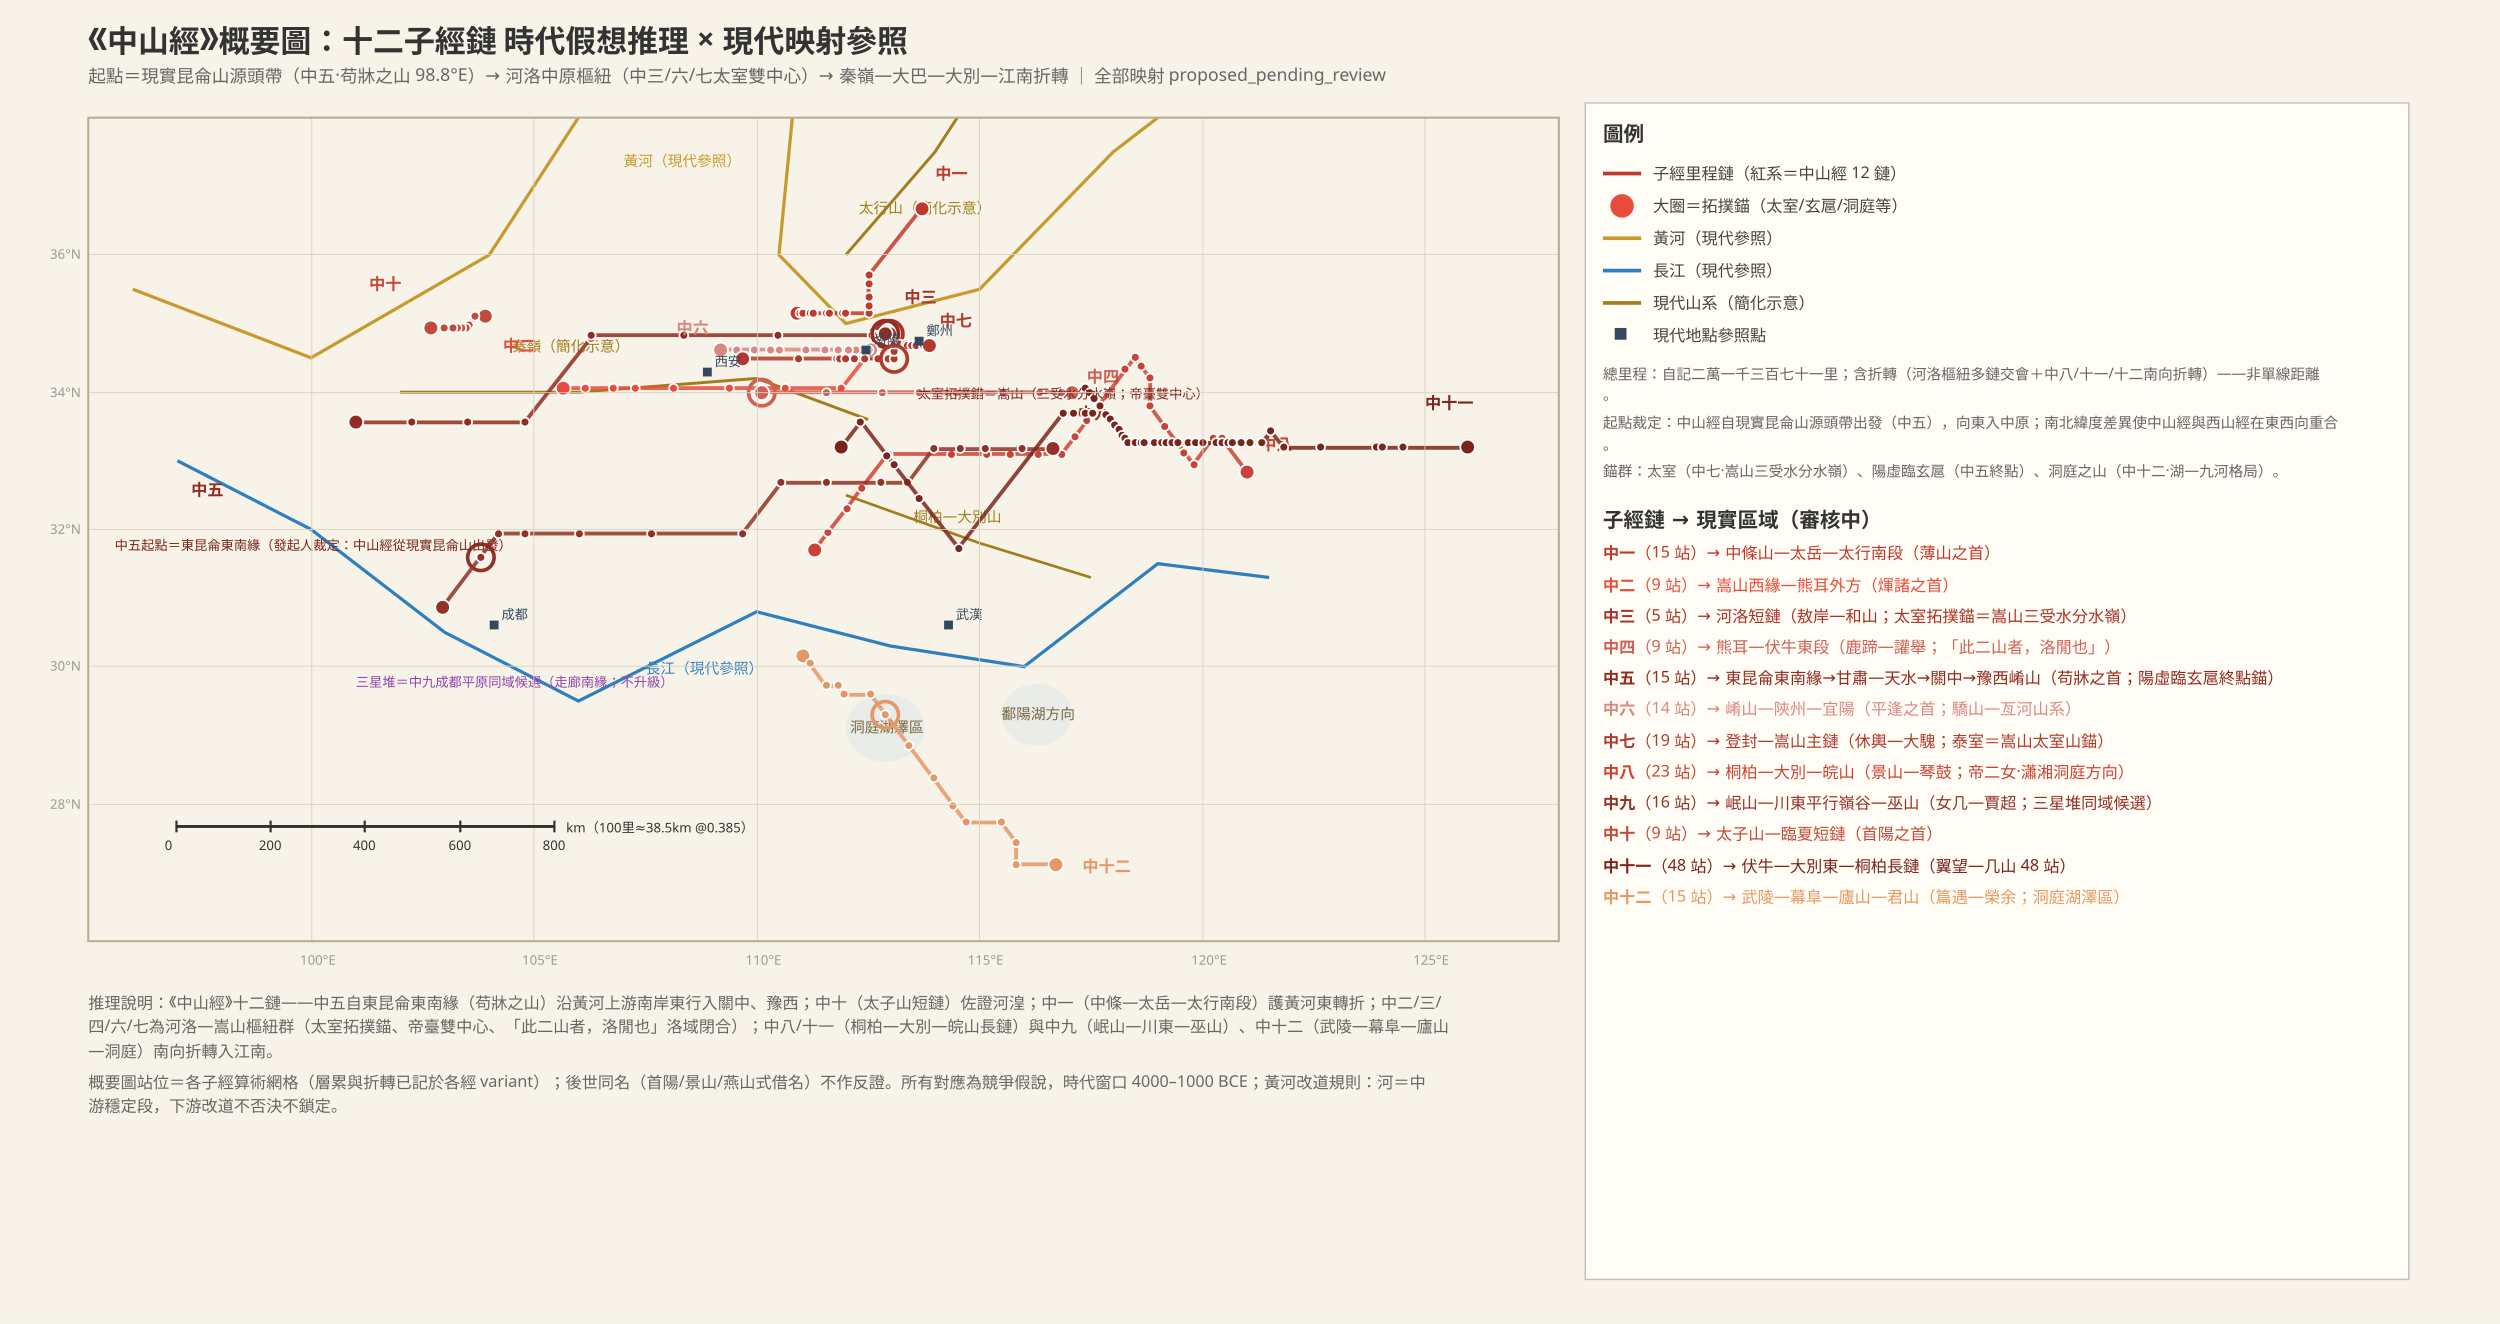
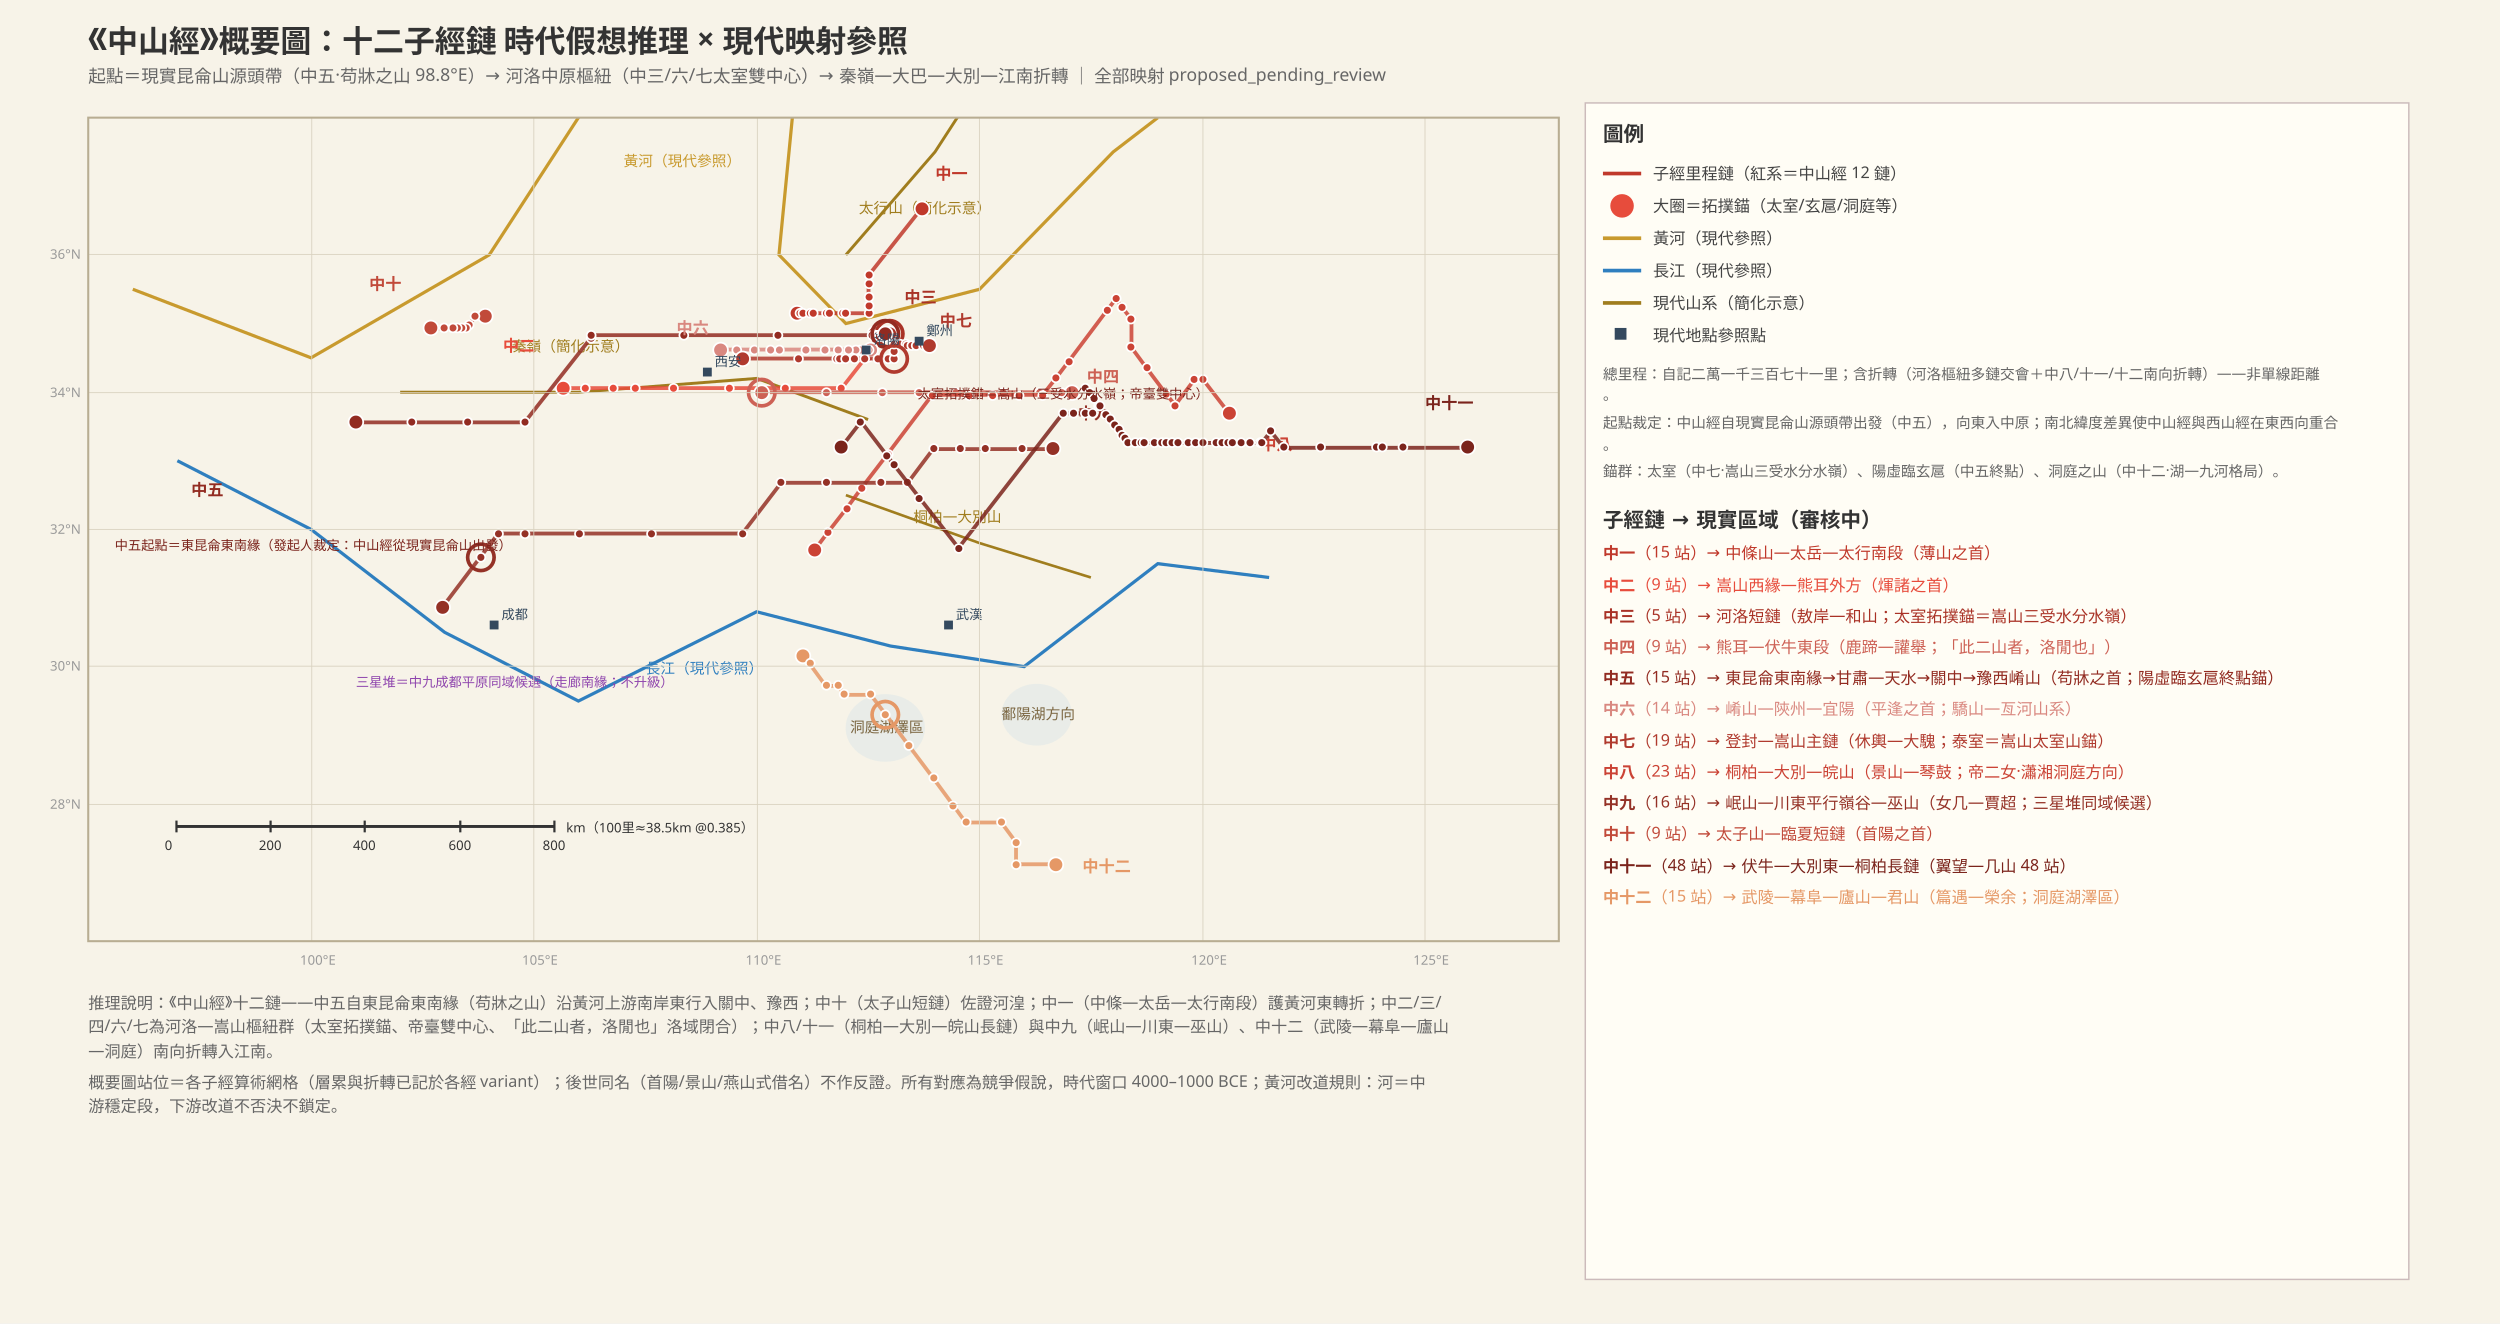
<svg xmlns="http://www.w3.org/2000/svg" width="1700" height="900" font-family="PingFang SC, Hiragino Sans GB, Microsoft YaHei, sans-serif">
  <rect width="1700" height="900" fill="#f7f3e8" />
  <clipPath id="mapclip">
    <rect x="60" y="80" width="1000" height="560" />
  </clipPath>
  <defs>
    <clipPath id="mapclip">
      <rect x="60" y="80" width="1000" height="560" />
    </clipPath>
    <pattern id="sand" width="8" height="8" patternUnits="userSpaceOnUse">
      <rect width="8" height="8" fill="#efe3c0" />
      <circle cx="2" cy="2" r="0.8" fill="#d6b96a" />
      <circle cx="6" cy="6" r="0.8" fill="#d6b96a" />
    </pattern>
  </defs>
  <text x="60" y="34" font-size="21" font-weight="bold" fill="#333">《中山經》概要圖：十二子經鏈 時代假想推理 × 現代映射參照</text>
  <text x="60" y="56" font-size="12" fill="#666">起點＝現實昆侖山源頭帶（中五·苟牀之山 98.8°E）→ 河洛中原樞紐（中三/六/七太室雙中心）→ 秦嶺—大巴—大別—江南折轉 ｜ 全部映射 proposed_pending_review</text>
  <g clip-path="url(#mapclip)">
    <polyline points="90.3,196.7 211.5,243.3 332.7,173.3 393.3,80.0 469.1,-36.7 514.5,10.0 538.8,80.0 529.7,173.3 575.2,220.0 666.1,196.7 757.0,103.3 787.3,80.0" fill="none" stroke="#c89a2e" stroke-width="2.2" />
    <text x="424" y="113" font-size="10" fill="#c89a2e">黃河（現代參照）</text>
    <polyline points="120.6,313.3 211.5,360.0 302.4,430.0 393.3,476.7 514.5,416.0 605.5,439.3 696.4,453.3 787.3,383.3 863.0,392.7" fill="none" stroke="#2f7fbf" stroke-width="2.2" />
    <text x="439" y="458" font-size="10" fill="#2f7fbf">長江（現代參照）</text>
    <polyline points="272.1,266.7 393.3,266.7 514.5,257.3 590.3,285.3" fill="none" stroke="#a07d1e" stroke-width="2" />
    <text x="348" y="239" font-size="10" fill="#a07d1e">秦嶺（簡化示意）</text>
    <polyline points="575.2,173.3 635.8,103.3 681.2,33.3" fill="none" stroke="#a07d1e" stroke-width="2" />
    <text x="584" y="145" font-size="10" fill="#a07d1e">太行山（簡化示意）</text>
    <polyline points="575.2,336.7 666.1,369.3 741.8,392.7" fill="none" stroke="#a07d1e" stroke-width="1.8" />
    <text x="621" y="355" font-size="10" fill="#a07d1e">桐柏—大別山</text>
    <ellipse cx="602" cy="495" rx="27" ry="23" fill="#cfe0e8" opacity="0.35" />
    <text x="578" y="498" font-size="10" fill="#7a6540">洞庭湖澤區</text>
    <ellipse cx="705" cy="486" rx="24" ry="21" fill="#cfe0e8" opacity="0.35" />
    <text x="681" y="489" font-size="10" fill="#7a6540">鄱陽湖方向</text>
    <polyline points="541.8,213.0 544.2,213.0 546.4,213.0 550.9,213.0 552.7,213.0 561.8,213.0 564.2,213.0 573.3,213.0 575.2,213.0 590.6,213.0 590.6,208.3 590.6,201.8 590.6,193.4 590.6,187.3 626.7,141.6" fill="none" stroke="#c0392b" stroke-width="2.6" opacity="0.85" />
    <circle cx="542" cy="213" r="5" fill="#c0392b" stroke="#fff" stroke-width="1.2" />
    <circle cx="544" cy="213" r="3" fill="#c0392b" stroke="#fff" stroke-width="1.2" />
    <circle cx="546" cy="213" r="3" fill="#c0392b" stroke="#fff" stroke-width="1.2" />
    <circle cx="551" cy="213" r="3" fill="#c0392b" stroke="#fff" stroke-width="1.2" />
    <circle cx="553" cy="213" r="3" fill="#c0392b" stroke="#fff" stroke-width="1.2" />
    <circle cx="562" cy="213" r="3" fill="#c0392b" stroke="#fff" stroke-width="1.2" />
    <circle cx="564" cy="213" r="3" fill="#c0392b" stroke="#fff" stroke-width="1.2" />
    <circle cx="573" cy="213" r="3" fill="#c0392b" stroke="#fff" stroke-width="1.2" />
    <circle cx="575" cy="213" r="3" fill="#c0392b" stroke="#fff" stroke-width="1.2" />
    <circle cx="591" cy="213" r="3" fill="#c0392b" stroke="#fff" stroke-width="1.2" />
    <circle cx="591" cy="208" r="3" fill="#c0392b" stroke="#fff" stroke-width="1.2" />
    <circle cx="591" cy="202" r="3" fill="#c0392b" stroke="#fff" stroke-width="1.2" />
    <circle cx="591" cy="193" r="3" fill="#c0392b" stroke="#fff" stroke-width="1.2" />
    <circle cx="591" cy="187" r="3" fill="#c0392b" stroke="#fff" stroke-width="1.2" />
    <circle cx="627" cy="142" r="5" fill="#c0392b" stroke="#fff" stroke-width="1.2" />
    <text x="636" y="122" font-size="11" font-weight="bold" fill="#c0392b">中一</text>
    <polyline points="590.3,241.0 572.4,263.9 534.2,263.9 496.1,263.9 457.9,263.9 432.4,263.9 417.0,263.9 397.9,263.9 382.7,263.9" fill="none" stroke="#e74c3c" stroke-width="2.6" opacity="0.85" />
    <circle cx="590" cy="241" r="5" fill="#e74c3c" stroke="#fff" stroke-width="1.2" />
    <circle cx="572" cy="264" r="3" fill="#e74c3c" stroke="#fff" stroke-width="1.2" />
    <circle cx="534" cy="264" r="3" fill="#e74c3c" stroke="#fff" stroke-width="1.2" />
    <circle cx="496" cy="264" r="3" fill="#e74c3c" stroke="#fff" stroke-width="1.2" />
    <circle cx="458" cy="264" r="3" fill="#e74c3c" stroke="#fff" stroke-width="1.2" />
    <circle cx="432" cy="264" r="3" fill="#e74c3c" stroke="#fff" stroke-width="1.2" />
    <circle cx="417" cy="264" r="3" fill="#e74c3c" stroke="#fff" stroke-width="1.2" />
    <circle cx="398" cy="264" r="3" fill="#e74c3c" stroke="#fff" stroke-width="1.2" />
    <circle cx="383" cy="264" r="5" fill="#e74c3c" stroke="#fff" stroke-width="1.2" />
    <text x="342" y="239" font-size="11" font-weight="bold" fill="#e74c3c">中二</text>
    <polyline points="595.2,227.0 596.4,227.0 597.9,227.0 603.0,227.0 605.5,227.0" fill="none" stroke="#a93226" stroke-width="2.6" opacity="0.85" />
    <circle cx="595" cy="227" r="5" fill="#a93226" stroke="#fff" stroke-width="1.2" />
    <circle cx="596" cy="227" r="3" fill="#a93226" stroke="#fff" stroke-width="1.2" />
    <circle cx="598" cy="227" r="3" fill="#a93226" stroke="#fff" stroke-width="1.2" />
    <circle cx="603" cy="227" r="3" fill="#a93226" stroke="#fff" stroke-width="1.2" />
    <circle cx="605" cy="227" r="5" fill="#a93226" stroke="#fff" stroke-width="1.2" />
    <circle cx="605" cy="227" r="9" fill="none" stroke="#a93226" stroke-width="2.5" />
    <text x="615" y="206" font-size="11" font-weight="bold" fill="#a93226">中三</text>
    <polyline points="728.8,266.7 722.4,266.7 707.3,266.7 681.8,266.7 650.3,266.7 625.2,266.7 599.7,266.7 561.8,266.7 517.6,266.7" fill="none" stroke="#cd6155" stroke-width="2.6" opacity="0.85" />
    <circle cx="729" cy="267" r="5" fill="#cd6155" stroke="#fff" stroke-width="1.2" />
    <circle cx="722" cy="267" r="3" fill="#cd6155" stroke="#fff" stroke-width="1.2" />
    <circle cx="707" cy="267" r="3" fill="#cd6155" stroke="#fff" stroke-width="1.2" />
    <circle cx="682" cy="267" r="3" fill="#cd6155" stroke="#fff" stroke-width="1.2" />
    <circle cx="650" cy="267" r="3" fill="#cd6155" stroke="#fff" stroke-width="1.2" />
    <circle cx="625" cy="267" r="3" fill="#cd6155" stroke="#fff" stroke-width="1.2" />
    <circle cx="600" cy="267" r="3" fill="#cd6155" stroke="#fff" stroke-width="1.2" />
    <circle cx="562" cy="267" r="3" fill="#cd6155" stroke="#fff" stroke-width="1.2" />
    <circle cx="518" cy="267" r="5" fill="#cd6155" stroke="#fff" stroke-width="1.2" />
    <circle cx="518" cy="267" r="9" fill="none" stroke="#cd6155" stroke-width="2.5" />
    <text x="739" y="260" font-size="11" font-weight="bold" fill="#cd6155">中四</text>
    <polyline points="241.5,287.2 280.0,287.2 318.2,287.2 356.7,287.2 401.8,229.8 401.8,227.9 465.5,227.9 529.4,227.9 593.3,227.9 594.5,227.9 595.8,227.9 597.3,227.9 598.2,229.3 600.0,227.0 602.4,227.0" fill="none" stroke="#922b21" stroke-width="2.6" opacity="0.85" />
    <circle cx="242" cy="287" r="5" fill="#922b21" stroke="#fff" stroke-width="1.2" />
    <circle cx="280" cy="287" r="3" fill="#922b21" stroke="#fff" stroke-width="1.2" />
    <circle cx="318" cy="287" r="3" fill="#922b21" stroke="#fff" stroke-width="1.2" />
    <circle cx="357" cy="287" r="3" fill="#922b21" stroke="#fff" stroke-width="1.2" />
    <circle cx="402" cy="230" r="3" fill="#922b21" stroke="#fff" stroke-width="1.2" />
    <circle cx="402" cy="228" r="3" fill="#922b21" stroke="#fff" stroke-width="1.2" />
    <circle cx="465" cy="228" r="3" fill="#922b21" stroke="#fff" stroke-width="1.2" />
    <circle cx="529" cy="228" r="3" fill="#922b21" stroke="#fff" stroke-width="1.2" />
    <circle cx="593" cy="228" r="3" fill="#922b21" stroke="#fff" stroke-width="1.2" />
    <circle cx="595" cy="228" r="3" fill="#922b21" stroke="#fff" stroke-width="1.2" />
    <circle cx="596" cy="228" r="3" fill="#922b21" stroke="#fff" stroke-width="1.2" />
    <circle cx="597" cy="228" r="3" fill="#922b21" stroke="#fff" stroke-width="1.2" />
    <circle cx="598" cy="229" r="3" fill="#922b21" stroke="#fff" stroke-width="1.2" />
    <circle cx="600" cy="227" r="3" fill="#922b21" stroke="#fff" stroke-width="1.2" />
    <circle cx="602" cy="227" r="5" fill="#922b21" stroke="#fff" stroke-width="1.2" />
    <circle cx="602" cy="227" r="9" fill="none" stroke="#922b21" stroke-width="2.5" />
    <text x="130" y="337" font-size="11" font-weight="bold" fill="#922b21">中五</text>
    <polyline points="591.8,237.7 590.6,237.7 589.4,237.7 585.5,237.7 581.5,237.7 576.7,237.7 570.3,237.7 560.9,237.7 548.2,237.7 530.3,237.7 523.9,237.7 512.7,237.7 501.2,237.7 489.7,237.7" fill="none" stroke="#d98880" stroke-width="2.6" opacity="0.85" />
    <circle cx="592" cy="238" r="5" fill="#d98880" stroke="#fff" stroke-width="1.2" />
    <circle cx="591" cy="238" r="3" fill="#d98880" stroke="#fff" stroke-width="1.2" />
    <circle cx="589" cy="238" r="3" fill="#d98880" stroke="#fff" stroke-width="1.2" />
    <circle cx="585" cy="238" r="3" fill="#d98880" stroke="#fff" stroke-width="1.2" />
    <circle cx="582" cy="238" r="3" fill="#d98880" stroke="#fff" stroke-width="1.2" />
    <circle cx="577" cy="238" r="3" fill="#d98880" stroke="#fff" stroke-width="1.2" />
    <circle cx="570" cy="238" r="3" fill="#d98880" stroke="#fff" stroke-width="1.2" />
    <circle cx="561" cy="238" r="3" fill="#d98880" stroke="#fff" stroke-width="1.2" />
    <circle cx="548" cy="238" r="3" fill="#d98880" stroke="#fff" stroke-width="1.2" />
    <circle cx="530" cy="238" r="3" fill="#d98880" stroke="#fff" stroke-width="1.2" />
    <circle cx="524" cy="238" r="3" fill="#d98880" stroke="#fff" stroke-width="1.2" />
    <circle cx="513" cy="238" r="3" fill="#d98880" stroke="#fff" stroke-width="1.2" />
    <circle cx="501" cy="238" r="3" fill="#d98880" stroke="#fff" stroke-width="1.2" />
    <circle cx="490" cy="238" r="5" fill="#d98880" stroke="#fff" stroke-width="1.2" />
    <text x="460" y="227" font-size="11" font-weight="bold" fill="#d98880">中六</text>
    <polyline points="505.2,243.8 543.3,243.8 568.8,243.8 571.2,243.8 574.5,243.8 581.2,243.8 588.5,243.8 597.3,243.8 603.6,243.8 607.6,243.8 607.6,239.1 607.6,234.0 611.5,234.0 616.4,234.0 617.3,235.4 620.0,235.4 623.0,235.4 627.6,235.4 631.5,235.4" fill="none" stroke="#b03a2e" stroke-width="2.6" opacity="0.85" />
    <circle cx="505" cy="244" r="5" fill="#b03a2e" stroke="#fff" stroke-width="1.2" />
    <circle cx="543" cy="244" r="3" fill="#b03a2e" stroke="#fff" stroke-width="1.2" />
    <circle cx="569" cy="244" r="3" fill="#b03a2e" stroke="#fff" stroke-width="1.2" />
    <circle cx="571" cy="244" r="3" fill="#b03a2e" stroke="#fff" stroke-width="1.2" />
    <circle cx="575" cy="244" r="3" fill="#b03a2e" stroke="#fff" stroke-width="1.2" />
    <circle cx="581" cy="244" r="3" fill="#b03a2e" stroke="#fff" stroke-width="1.2" />
    <circle cx="588" cy="244" r="3" fill="#b03a2e" stroke="#fff" stroke-width="1.2" />
    <circle cx="597" cy="244" r="3" fill="#b03a2e" stroke="#fff" stroke-width="1.2" />
    <circle cx="604" cy="244" r="3" fill="#b03a2e" stroke="#fff" stroke-width="1.2" />
    <circle cx="608" cy="244" r="3" fill="#b03a2e" stroke="#fff" stroke-width="1.2" />
    <circle cx="608" cy="239" r="3" fill="#b03a2e" stroke="#fff" stroke-width="1.2" />
    <circle cx="608" cy="234" r="3" fill="#b03a2e" stroke="#fff" stroke-width="1.2" />
    <circle cx="612" cy="234" r="3" fill="#b03a2e" stroke="#fff" stroke-width="1.2" />
    <circle cx="616" cy="234" r="3" fill="#b03a2e" stroke="#fff" stroke-width="1.2" />
    <circle cx="617" cy="235" r="3" fill="#b03a2e" stroke="#fff" stroke-width="1.2" />
    <circle cx="620" cy="235" r="3" fill="#b03a2e" stroke="#fff" stroke-width="1.2" />
    <circle cx="623" cy="235" r="3" fill="#b03a2e" stroke="#fff" stroke-width="1.2" />
    <circle cx="628" cy="235" r="3" fill="#b03a2e" stroke="#fff" stroke-width="1.2" />
    <circle cx="632" cy="235" r="5" fill="#b03a2e" stroke="#fff" stroke-width="1.2" />
    <circle cx="608" cy="244" r="9" fill="none" stroke="#b03a2e" stroke-width="2.5" />
    <text x="639" y="222" font-size="11" font-weight="bold" fill="#b03a2e">中七</text>
-     <polyline points="553.9,374.0 562.7,362.3 575.8,345.5 586.1,331.5 603.6,308.7 646.7,308.7 671.2,308.7 687.3,308.7 705.8,308.7 721.8,308.7 730.6,297.5 739.4,285.8 765.5,251.3 771.5,243.3 775.8,248.9 782.1,257.3 782.1,276.5 792.4,290.5 805.5,307.7 811.5,315.7 824.5,298.4 830.9,298.4 848.2,321.3" fill="none" stroke="#cb4335" stroke-width="2.6" opacity="0.85" />
+     <polyline points="553.9,374.0 562.7,362.3 575.8,345.5 586.1,331.5 603.6,308.7 633.9,268.5 658.8,268.5 674.8,268.5 693.3,268.5 709.1,268.5 717.9,257.3 726.7,245.7 752.7,211.1 758.8,203.2 763.3,209.3 769.4,217.2 769.4,236.3 779.7,250.3 792.7,267.6 799.1,275.5 812.1,258.3 818.2,258.3 835.8,281.1" fill="none" stroke="#cb4335" stroke-width="2.6" opacity="0.85" />
    <circle cx="554" cy="374" r="5" fill="#cb4335" stroke="#fff" stroke-width="1.2" />
    <circle cx="563" cy="362" r="3" fill="#cb4335" stroke="#fff" stroke-width="1.2" />
    <circle cx="576" cy="346" r="3" fill="#cb4335" stroke="#fff" stroke-width="1.2" />
    <circle cx="586" cy="332" r="3" fill="#cb4335" stroke="#fff" stroke-width="1.2" />
    <circle cx="604" cy="309" r="3" fill="#cb4335" stroke="#fff" stroke-width="1.2" />
-     <circle cx="647" cy="309" r="3" fill="#cb4335" stroke="#fff" stroke-width="1.2" />
-     <circle cx="671" cy="309" r="3" fill="#cb4335" stroke="#fff" stroke-width="1.2" />
-     <circle cx="687" cy="309" r="3" fill="#cb4335" stroke="#fff" stroke-width="1.2" />
-     <circle cx="706" cy="309" r="3" fill="#cb4335" stroke="#fff" stroke-width="1.2" />
-     <circle cx="722" cy="309" r="3" fill="#cb4335" stroke="#fff" stroke-width="1.2" />
-     <circle cx="731" cy="297" r="3" fill="#cb4335" stroke="#fff" stroke-width="1.2" />
-     <circle cx="739" cy="286" r="3" fill="#cb4335" stroke="#fff" stroke-width="1.2" />
-     <circle cx="765" cy="251" r="3" fill="#cb4335" stroke="#fff" stroke-width="1.2" />
-     <circle cx="772" cy="243" r="3" fill="#cb4335" stroke="#fff" stroke-width="1.2" />
-     <circle cx="776" cy="249" r="3" fill="#cb4335" stroke="#fff" stroke-width="1.2" />
-     <circle cx="782" cy="257" r="3" fill="#cb4335" stroke="#fff" stroke-width="1.2" />
-     <circle cx="782" cy="276" r="3" fill="#cb4335" stroke="#fff" stroke-width="1.2" />
-     <circle cx="792" cy="290" r="3" fill="#cb4335" stroke="#fff" stroke-width="1.2" />
-     <circle cx="805" cy="308" r="3" fill="#cb4335" stroke="#fff" stroke-width="1.2" />
-     <circle cx="812" cy="316" r="3" fill="#cb4335" stroke="#fff" stroke-width="1.2" />
-     <circle cx="825" cy="298" r="3" fill="#cb4335" stroke="#fff" stroke-width="1.2" />
-     <circle cx="831" cy="298" r="3" fill="#cb4335" stroke="#fff" stroke-width="1.2" />
-     <circle cx="848" cy="321" r="5" fill="#cb4335" stroke="#fff" stroke-width="1.2" />
+     <circle cx="634" cy="269" r="3" fill="#cb4335" stroke="#fff" stroke-width="1.2" />
+     <circle cx="659" cy="269" r="3" fill="#cb4335" stroke="#fff" stroke-width="1.2" />
+     <circle cx="675" cy="269" r="3" fill="#cb4335" stroke="#fff" stroke-width="1.2" />
+     <circle cx="693" cy="269" r="3" fill="#cb4335" stroke="#fff" stroke-width="1.2" />
+     <circle cx="709" cy="269" r="3" fill="#cb4335" stroke="#fff" stroke-width="1.2" />
+     <circle cx="718" cy="257" r="3" fill="#cb4335" stroke="#fff" stroke-width="1.2" />
+     <circle cx="727" cy="246" r="3" fill="#cb4335" stroke="#fff" stroke-width="1.2" />
+     <circle cx="753" cy="211" r="3" fill="#cb4335" stroke="#fff" stroke-width="1.2" />
+     <circle cx="759" cy="203" r="3" fill="#cb4335" stroke="#fff" stroke-width="1.2" />
+     <circle cx="763" cy="209" r="3" fill="#cb4335" stroke="#fff" stroke-width="1.2" />
+     <circle cx="769" cy="217" r="3" fill="#cb4335" stroke="#fff" stroke-width="1.2" />
+     <circle cx="769" cy="236" r="3" fill="#cb4335" stroke="#fff" stroke-width="1.2" />
+     <circle cx="780" cy="250" r="3" fill="#cb4335" stroke="#fff" stroke-width="1.2" />
+     <circle cx="793" cy="268" r="3" fill="#cb4335" stroke="#fff" stroke-width="1.2" />
+     <circle cx="799" cy="276" r="3" fill="#cb4335" stroke="#fff" stroke-width="1.2" />
+     <circle cx="812" cy="258" r="3" fill="#cb4335" stroke="#fff" stroke-width="1.2" />
+     <circle cx="818" cy="258" r="3" fill="#cb4335" stroke="#fff" stroke-width="1.2" />
+     <circle cx="836" cy="281" r="5" fill="#cb4335" stroke="#fff" stroke-width="1.2" />
    <text x="857" y="306" font-size="11" font-weight="bold" fill="#cb4335">中八</text>
    <polyline points="300.6,413.2 326.7,378.7 338.8,362.8 357.3,362.8 394.2,362.8 443.3,362.8 504.8,362.8 531.2,328.3 561.8,328.3 598.8,328.3 617.3,328.3 634.5,305.4 653.0,305.4 670.3,305.4 694.8,305.4 715.8,305.4" fill="none" stroke="#943126" stroke-width="2.6" opacity="0.85" />
    <circle cx="301" cy="413" r="5" fill="#943126" stroke="#fff" stroke-width="1.2" />
    <circle cx="327" cy="379" r="3" fill="#943126" stroke="#fff" stroke-width="1.2" />
    <circle cx="339" cy="363" r="3" fill="#943126" stroke="#fff" stroke-width="1.2" />
    <circle cx="357" cy="363" r="3" fill="#943126" stroke="#fff" stroke-width="1.2" />
    <circle cx="394" cy="363" r="3" fill="#943126" stroke="#fff" stroke-width="1.2" />
    <circle cx="443" cy="363" r="3" fill="#943126" stroke="#fff" stroke-width="1.2" />
    <circle cx="505" cy="363" r="3" fill="#943126" stroke="#fff" stroke-width="1.2" />
    <circle cx="531" cy="328" r="3" fill="#943126" stroke="#fff" stroke-width="1.2" />
    <circle cx="562" cy="328" r="3" fill="#943126" stroke="#fff" stroke-width="1.2" />
    <circle cx="599" cy="328" r="3" fill="#943126" stroke="#fff" stroke-width="1.2" />
    <circle cx="617" cy="328" r="3" fill="#943126" stroke="#fff" stroke-width="1.2" />
    <circle cx="635" cy="305" r="3" fill="#943126" stroke="#fff" stroke-width="1.2" />
    <circle cx="653" cy="305" r="3" fill="#943126" stroke="#fff" stroke-width="1.2" />
    <circle cx="670" cy="305" r="3" fill="#943126" stroke="#fff" stroke-width="1.2" />
    <circle cx="695" cy="305" r="3" fill="#943126" stroke="#fff" stroke-width="1.2" />
    <circle cx="716" cy="305" r="5" fill="#943126" stroke="#fff" stroke-width="1.2" />
    <circle cx="327" cy="379" r="9" fill="none" stroke="#943126" stroke-width="2.5" />
    <text x="733" y="285" font-size="11" font-weight="bold" fill="#943126">中九</text>
    <polyline points="329.7,215.3 323.3,215.3 318.8,220.9 317.0,223.3 314.2,223.3 310.6,223.3 307.9,223.3 301.5,223.3 292.7,223.3" fill="none" stroke="#c14a3a" stroke-width="2.6" opacity="0.85" />
    <circle cx="330" cy="215" r="5" fill="#c14a3a" stroke="#fff" stroke-width="1.2" />
    <circle cx="323" cy="215" r="3" fill="#c14a3a" stroke="#fff" stroke-width="1.2" />
    <circle cx="319" cy="221" r="3" fill="#c14a3a" stroke="#fff" stroke-width="1.2" />
    <circle cx="317" cy="223" r="3" fill="#c14a3a" stroke="#fff" stroke-width="1.2" />
    <circle cx="314" cy="223" r="3" fill="#c14a3a" stroke="#fff" stroke-width="1.2" />
    <circle cx="311" cy="223" r="3" fill="#c14a3a" stroke="#fff" stroke-width="1.2" />
    <circle cx="308" cy="223" r="3" fill="#c14a3a" stroke="#fff" stroke-width="1.2" />
    <circle cx="302" cy="223" r="3" fill="#c14a3a" stroke="#fff" stroke-width="1.2" />
    <circle cx="293" cy="223" r="5" fill="#c14a3a" stroke="#fff" stroke-width="1.2" />
    <text x="251" y="197" font-size="11" font-weight="bold" fill="#c14a3a">中十</text>
    <polyline points="572.1,304.0 585.5,286.7 603.0,309.6 607.6,315.7 625.2,338.5 651.8,372.6 722.7,281.1 730.3,281.1 737.9,281.1 742.7,281.1 747.3,275.5 738.2,263.9 740.9,267.1 743.9,271.3 747.6,276.0 752.1,281.6 754.8,284.9 757.9,289.1 760.6,292.3 763.0,296.1 764.8,298.4 767.0,301.2 772.1,301.2 775.8,301.2 778.5,301.2 784.5,301.2 789.7,301.2 793.3,301.2 797.3,301.2 800.9,301.2 807.9,301.2 813.3,301.2 818.5,301.2 827.3,301.2 830.9,301.2 834.8,301.2 837.9,301.2 844.2,301.2 850.3,301.2 856.7,301.2 857.9,301.2 864.2,293.3 873.0,304.5 898.2,304.5 935.8,304.5 940.0,304.5 953.9,304.5 997.6,304.5" fill="none" stroke="#7b241c" stroke-width="2.6" opacity="0.85" />
    <circle cx="572" cy="304" r="5" fill="#7b241c" stroke="#fff" stroke-width="1.2" />
    <circle cx="585" cy="287" r="3" fill="#7b241c" stroke="#fff" stroke-width="1.2" />
    <circle cx="603" cy="310" r="3" fill="#7b241c" stroke="#fff" stroke-width="1.2" />
    <circle cx="608" cy="316" r="3" fill="#7b241c" stroke="#fff" stroke-width="1.2" />
    <circle cx="625" cy="339" r="3" fill="#7b241c" stroke="#fff" stroke-width="1.2" />
    <circle cx="652" cy="373" r="3" fill="#7b241c" stroke="#fff" stroke-width="1.2" />
    <circle cx="723" cy="281" r="3" fill="#7b241c" stroke="#fff" stroke-width="1.2" />
    <circle cx="730" cy="281" r="3" fill="#7b241c" stroke="#fff" stroke-width="1.2" />
    <circle cx="738" cy="281" r="3" fill="#7b241c" stroke="#fff" stroke-width="1.2" />
    <circle cx="743" cy="281" r="3" fill="#7b241c" stroke="#fff" stroke-width="1.2" />
    <circle cx="747" cy="276" r="3" fill="#7b241c" stroke="#fff" stroke-width="1.2" />
    <circle cx="738" cy="264" r="3" fill="#7b241c" stroke="#fff" stroke-width="1.2" />
    <circle cx="741" cy="267" r="3" fill="#7b241c" stroke="#fff" stroke-width="1.2" />
    <circle cx="744" cy="271" r="3" fill="#7b241c" stroke="#fff" stroke-width="1.2" />
    <circle cx="748" cy="276" r="3" fill="#7b241c" stroke="#fff" stroke-width="1.2" />
    <circle cx="752" cy="282" r="3" fill="#7b241c" stroke="#fff" stroke-width="1.2" />
    <circle cx="755" cy="285" r="3" fill="#7b241c" stroke="#fff" stroke-width="1.2" />
    <circle cx="758" cy="289" r="3" fill="#7b241c" stroke="#fff" stroke-width="1.2" />
    <circle cx="761" cy="292" r="3" fill="#7b241c" stroke="#fff" stroke-width="1.2" />
    <circle cx="763" cy="296" r="3" fill="#7b241c" stroke="#fff" stroke-width="1.2" />
    <circle cx="765" cy="298" r="3" fill="#7b241c" stroke="#fff" stroke-width="1.2" />
    <circle cx="767" cy="301" r="3" fill="#7b241c" stroke="#fff" stroke-width="1.2" />
    <circle cx="772" cy="301" r="3" fill="#7b241c" stroke="#fff" stroke-width="1.2" />
    <circle cx="776" cy="301" r="3" fill="#7b241c" stroke="#fff" stroke-width="1.2" />
    <circle cx="778" cy="301" r="3" fill="#7b241c" stroke="#fff" stroke-width="1.2" />
    <circle cx="785" cy="301" r="3" fill="#7b241c" stroke="#fff" stroke-width="1.2" />
    <circle cx="790" cy="301" r="3" fill="#7b241c" stroke="#fff" stroke-width="1.2" />
    <circle cx="793" cy="301" r="3" fill="#7b241c" stroke="#fff" stroke-width="1.2" />
    <circle cx="797" cy="301" r="3" fill="#7b241c" stroke="#fff" stroke-width="1.2" />
    <circle cx="801" cy="301" r="3" fill="#7b241c" stroke="#fff" stroke-width="1.2" />
    <circle cx="808" cy="301" r="3" fill="#7b241c" stroke="#fff" stroke-width="1.2" />
    <circle cx="813" cy="301" r="3" fill="#7b241c" stroke="#fff" stroke-width="1.2" />
    <circle cx="818" cy="301" r="3" fill="#7b241c" stroke="#fff" stroke-width="1.2" />
    <circle cx="827" cy="301" r="3" fill="#7b241c" stroke="#fff" stroke-width="1.2" />
    <circle cx="831" cy="301" r="3" fill="#7b241c" stroke="#fff" stroke-width="1.2" />
    <circle cx="835" cy="301" r="3" fill="#7b241c" stroke="#fff" stroke-width="1.2" />
    <circle cx="838" cy="301" r="3" fill="#7b241c" stroke="#fff" stroke-width="1.2" />
    <circle cx="844" cy="301" r="3" fill="#7b241c" stroke="#fff" stroke-width="1.2" />
    <circle cx="850" cy="301" r="3" fill="#7b241c" stroke="#fff" stroke-width="1.2" />
    <circle cx="857" cy="301" r="3" fill="#7b241c" stroke="#fff" stroke-width="1.2" />
    <circle cx="858" cy="301" r="3" fill="#7b241c" stroke="#fff" stroke-width="1.2" />
    <circle cx="864" cy="293" r="3" fill="#7b241c" stroke="#fff" stroke-width="1.2" />
    <circle cx="873" cy="304" r="3" fill="#7b241c" stroke="#fff" stroke-width="1.2" />
    <circle cx="898" cy="304" r="3" fill="#7b241c" stroke="#fff" stroke-width="1.2" />
    <circle cx="936" cy="304" r="3" fill="#7b241c" stroke="#fff" stroke-width="1.2" />
    <circle cx="940" cy="304" r="3" fill="#7b241c" stroke="#fff" stroke-width="1.2" />
    <circle cx="954" cy="304" r="3" fill="#7b241c" stroke="#fff" stroke-width="1.2" />
    <circle cx="998" cy="304" r="5" fill="#7b241c" stroke="#fff" stroke-width="1.2" />
    <text x="969" y="278" font-size="11" font-weight="bold" fill="#7b241c">中十一</text>
    <polyline points="546.4,445.9 550.6,451.5 561.5,466.4 570.0,466.4 574.2,472.5 592.1,472.5 602.4,486.0 617.6,506.5 634.8,529.4 648.2,547.6 656.7,559.3 680.9,559.3 690.9,572.8 690.9,587.7 718.5,587.7" fill="none" stroke="#e59866" stroke-width="2.6" opacity="0.85" />
    <circle cx="546" cy="446" r="5" fill="#e59866" stroke="#fff" stroke-width="1.2" />
    <circle cx="551" cy="451" r="3" fill="#e59866" stroke="#fff" stroke-width="1.2" />
    <circle cx="562" cy="466" r="3" fill="#e59866" stroke="#fff" stroke-width="1.2" />
    <circle cx="570" cy="466" r="3" fill="#e59866" stroke="#fff" stroke-width="1.2" />
    <circle cx="574" cy="472" r="3" fill="#e59866" stroke="#fff" stroke-width="1.2" />
    <circle cx="592" cy="472" r="3" fill="#e59866" stroke="#fff" stroke-width="1.2" />
    <circle cx="602" cy="486" r="3" fill="#e59866" stroke="#fff" stroke-width="1.2" />
    <circle cx="618" cy="507" r="3" fill="#e59866" stroke="#fff" stroke-width="1.2" />
    <circle cx="635" cy="529" r="3" fill="#e59866" stroke="#fff" stroke-width="1.2" />
    <circle cx="648" cy="548" r="3" fill="#e59866" stroke="#fff" stroke-width="1.2" />
    <circle cx="657" cy="559" r="3" fill="#e59866" stroke="#fff" stroke-width="1.2" />
    <circle cx="681" cy="559" r="3" fill="#e59866" stroke="#fff" stroke-width="1.2" />
    <circle cx="691" cy="573" r="3" fill="#e59866" stroke="#fff" stroke-width="1.2" />
    <circle cx="691" cy="588" r="3" fill="#e59866" stroke="#fff" stroke-width="1.2" />
    <circle cx="718" cy="588" r="5" fill="#e59866" stroke="#fff" stroke-width="1.2" />
    <circle cx="602" cy="486" r="9" fill="none" stroke="#e59866" stroke-width="2.5" />
    <text x="736" y="593" font-size="11" font-weight="bold" fill="#e59866">中十二</text>
    <text x="624" y="271" font-size="9" fill="#7b241c">太室拓撲錨＝嵩山（三受水分水嶺；帝臺雙中心）</text>
    <text x="78" y="374" font-size="9" fill="#7b241c">中五起點＝東昆侖東南緣（發起人裁定：中山經從現實昆侖山出發）</text>
    <text x="242" y="467" font-size="9" fill="#8e44ad">三星堆＝中九成都平原同域候選（走廊南緣；不升級）</text>
    <rect x="478" y="250" width="6" height="6" fill="#34495e" />
    <text x="486" y="249" font-size="9" fill="#34495e">西安</text>
    <rect x="586" y="235" width="6" height="6" fill="#34495e" />
    <text x="594" y="234" font-size="9" fill="#34495e">洛陽</text>
    <rect x="622" y="229" width="6" height="6" fill="#34495e" />
    <text x="630" y="228" font-size="9" fill="#34495e">鄭州</text>
    <rect x="333" y="422" width="6" height="6" fill="#34495e" />
    <text x="341" y="421" font-size="9" fill="#34495e">成都</text>
    <rect x="642" y="422" width="6" height="6" fill="#34495e" />
    <text x="650" y="421" font-size="9" fill="#34495e">武漢</text>
  </g>
  <line x1="212" y1="640" x2="212" y2="80" stroke="#d9d2c0" stroke-width="0.6" />
  <text x="204" y="656" font-size="9" fill="#999">100°E</text>
  <line x1="363" y1="640" x2="363" y2="80" stroke="#d9d2c0" stroke-width="0.6" />
  <text x="355" y="656" font-size="9" fill="#999">105°E</text>
  <line x1="515" y1="640" x2="515" y2="80" stroke="#d9d2c0" stroke-width="0.6" />
  <text x="507" y="656" font-size="9" fill="#999">110°E</text>
  <line x1="666" y1="640" x2="666" y2="80" stroke="#d9d2c0" stroke-width="0.6" />
  <text x="658" y="656" font-size="9" fill="#999">115°E</text>
  <line x1="818" y1="640" x2="818" y2="80" stroke="#d9d2c0" stroke-width="0.6" />
  <text x="810" y="656" font-size="9" fill="#999">120°E</text>
  <line x1="969" y1="640" x2="969" y2="80" stroke="#d9d2c0" stroke-width="0.6" />
  <text x="961" y="656" font-size="9" fill="#999">125°E</text>
  <line x1="60" y1="547" x2="1060" y2="547" stroke="#d9d2c0" stroke-width="0.6" />
  <text x="34" y="550" font-size="9" fill="#999">28°N</text>
  <line x1="60" y1="453" x2="1060" y2="453" stroke="#d9d2c0" stroke-width="0.6" />
  <text x="34" y="456" font-size="9" fill="#999">30°N</text>
  <line x1="60" y1="360" x2="1060" y2="360" stroke="#d9d2c0" stroke-width="0.6" />
  <text x="34" y="363" font-size="9" fill="#999">32°N</text>
  <line x1="60" y1="267" x2="1060" y2="267" stroke="#d9d2c0" stroke-width="0.6" />
  <text x="34" y="270" font-size="9" fill="#999">34°N</text>
  <line x1="60" y1="173" x2="1060" y2="173" stroke="#d9d2c0" stroke-width="0.6" />
  <text x="34" y="176" font-size="9" fill="#999">36°N</text>
  <rect x="60" y="80" width="1000" height="560" fill="none" stroke="#b8ad92" stroke-width="1.4" />
  <line x1="120" y1="562" x2="377" y2="562" stroke="#333" stroke-width="2" />
  <line x1="120" y1="558" x2="120" y2="566" stroke="#333" stroke-width="1.5" />
  <text x="112" y="578" font-size="9" fill="#333">0</text>
  <line x1="184" y1="558" x2="184" y2="566" stroke="#333" stroke-width="1.5" />
  <text x="176" y="578" font-size="9" fill="#333">200</text>
  <line x1="248" y1="558" x2="248" y2="566" stroke="#333" stroke-width="1.5" />
  <text x="240" y="578" font-size="9" fill="#333">400</text>
  <line x1="313" y1="558" x2="313" y2="566" stroke="#333" stroke-width="1.5" />
  <text x="305" y="578" font-size="9" fill="#333">600</text>
  <line x1="377" y1="558" x2="377" y2="566" stroke="#333" stroke-width="1.5" />
  <text x="369" y="578" font-size="9" fill="#333">800</text>
  <text x="385" y="566" font-size="9" fill="#333">km（100里≈38.5km @0.385）</text>
  <rect x="1078" y="70" width="560" height="800" fill="#fffdf5" stroke="#cbb" />
  <text x="1090" y="96" font-size="14" font-weight="bold" fill="#333">圖例</text>
  <line x1="1090" y1="118" x2="1116" y2="118" stroke="#c0392b" stroke-width="2.5" />
  <text x="1124" y="122" font-size="11" fill="#444">子經里程鏈（紅系＝中山經 12 鏈）</text>
  <circle cx="1103" cy="140" r="8" fill="#e74c3c" />
  <text x="1124" y="144" font-size="11" fill="#444">大圈＝拓撲錨（太室/玄扈/洞庭等）</text>
  <line x1="1090" y1="162" x2="1116" y2="162" stroke="#c89a2e" stroke-width="2.5" />
  <text x="1124" y="166" font-size="11" fill="#444">黃河（現代參照）</text>
  <line x1="1090" y1="184" x2="1116" y2="184" stroke="#2f7fbf" stroke-width="2.5" />
  <text x="1124" y="188" font-size="11" fill="#444">長江（現代參照）</text>
  <line x1="1090" y1="206" x2="1116" y2="206" stroke="#a07d1e" stroke-width="2.5" />
  <text x="1124" y="210" font-size="11" fill="#444">現代山系（簡化示意）</text>
  <rect x="1098" y="223" width="8" height="8" fill="#34495e" />
  <text x="1124" y="232" font-size="11" fill="#444">現代地點參照點</text>
  <text x="1090" y="258" font-size="10" fill="#666">總里程：自記二萬一千三百七十一里；含折轉（河洛樞紐多鏈交會＋中八/十一/十二南向折轉）——非單線距離</text>
  <text x="1090" y="272" font-size="10" fill="#666">。</text>
  <text x="1090" y="291" font-size="10" fill="#666">起點裁定：中山經自現實昆侖山源頭帶出發（中五），向東入中原；南北緯度差異使中山經與西山經在東西向重合</text>
  <text x="1090" y="306" font-size="10" fill="#666">。</text>
  <text x="1090" y="324" font-size="10" fill="#666">錨群：太室（中七·嵩山三受水分水嶺）、陽虛臨玄扈（中五終點）、洞庭之山（中十二·湖—九河格局）。</text>
  <text x="1090" y="358.5" font-size="14" font-weight="bold" fill="#333">子經鏈 → 現實區域（審核中）</text>
  <text x="1090" y="380" font-size="11" fill="#c0392b">
    <tspan font-weight="bold">中一</tspan>（15 站）→ 中條山—太岳—太行南段（薄山之首）</text>
  <text x="1090" y="402" font-size="11" fill="#e74c3c">
    <tspan font-weight="bold">中二</tspan>（9 站）→ 嵩山西緣—熊耳外方（煇諸之首）</text>
  <text x="1090" y="423" font-size="11" fill="#a93226">
    <tspan font-weight="bold">中三</tspan>（5 站）→ 河洛短鏈（敖岸—和山；太室拓撲錨＝嵩山三受水分水嶺）</text>
  <text x="1090" y="444" font-size="11" fill="#cd6155">
    <tspan font-weight="bold">中四</tspan>（9 站）→ 熊耳—伏牛東段（鹿蹄—讙舉；「此二山者，洛閒也」）</text>
  <text x="1090" y="465" font-size="11" fill="#922b21">
    <tspan font-weight="bold">中五</tspan>（15 站）→ 東昆侖東南緣→甘肅—天水→關中→豫西崤山（苟牀之首；陽虛臨玄扈終點錨）</text>
  <text x="1090" y="486" font-size="11" fill="#d98880">
    <tspan font-weight="bold">中六</tspan>（14 站）→ 崤山—陝州—宜陽（平逢之首；驕山—亙河山系）</text>
  <text x="1090" y="508" font-size="11" fill="#b03a2e">
    <tspan font-weight="bold">中七</tspan>（19 站）→ 登封—嵩山主鏈（休輿—大騩；泰室＝嵩山太室山錨）</text>
  <text x="1090" y="529" font-size="11" fill="#cb4335">
    <tspan font-weight="bold">中八</tspan>（23 站）→ 桐柏—大別—皖山（景山—琴鼓；帝二女·瀟湘洞庭方向）</text>
  <text x="1090" y="550" font-size="11" fill="#943126">
    <tspan font-weight="bold">中九</tspan>（16 站）→ 岷山—川東平行嶺谷—巫山（女几—賈超；三星堆同域候選）</text>
  <text x="1090" y="571" font-size="11" fill="#c14a3a">
    <tspan font-weight="bold">中十</tspan>（9 站）→ 太子山—臨夏短鏈（首陽之首）</text>
  <text x="1090" y="593" font-size="11" fill="#7b241c">
    <tspan font-weight="bold">中十一</tspan>（48 站）→ 伏牛—大別東—桐柏長鏈（翼望—几山 48 站）</text>
  <text x="1090" y="614" font-size="11" fill="#e59866">
    <tspan font-weight="bold">中十二</tspan>（15 站）→ 武陵—幕阜—廬山—君山（篇遇—榮余；洞庭湖澤區）</text>
  <text x="60" y="686" font-size="11" fill="#666">推理說明：《中山經》十二鏈——中五自東昆侖東南緣（苟牀之山）沿黃河上游南岸東行入關中、豫西；中十（太子山短鏈）佐證河湟；中一（中條—太岳—太行南段）護黃河東轉折；中二/三/</text>
  <text x="60" y="702" font-size="11" fill="#666">四/六/七為河洛—嵩山樞紐群（太室拓撲錨、帝臺雙中心、「此二山者，洛閒也」洛域閉合）；中八/十一（桐柏—大別—皖山長鏈）與中九（岷山—川東—巫山）、中十二（武陵—幕阜—廬山</text>
  <text x="60" y="718" font-size="11" fill="#666">—洞庭）南向折轉入江南。</text>
  <text x="60" y="740" font-size="11" fill="#666">概要圖站位＝各子經算術網格（層累與折轉已記於各經 variant）；後世同名（首陽/景山/燕山式借名）不作反證。所有對應為競爭假說，時代窗口 4000–1000 BCE；黃河改道規則：河＝中</text>
  <text x="60" y="756" font-size="11" fill="#666">游穩定段，下游改道不否決不鎖定。</text>
</svg>
